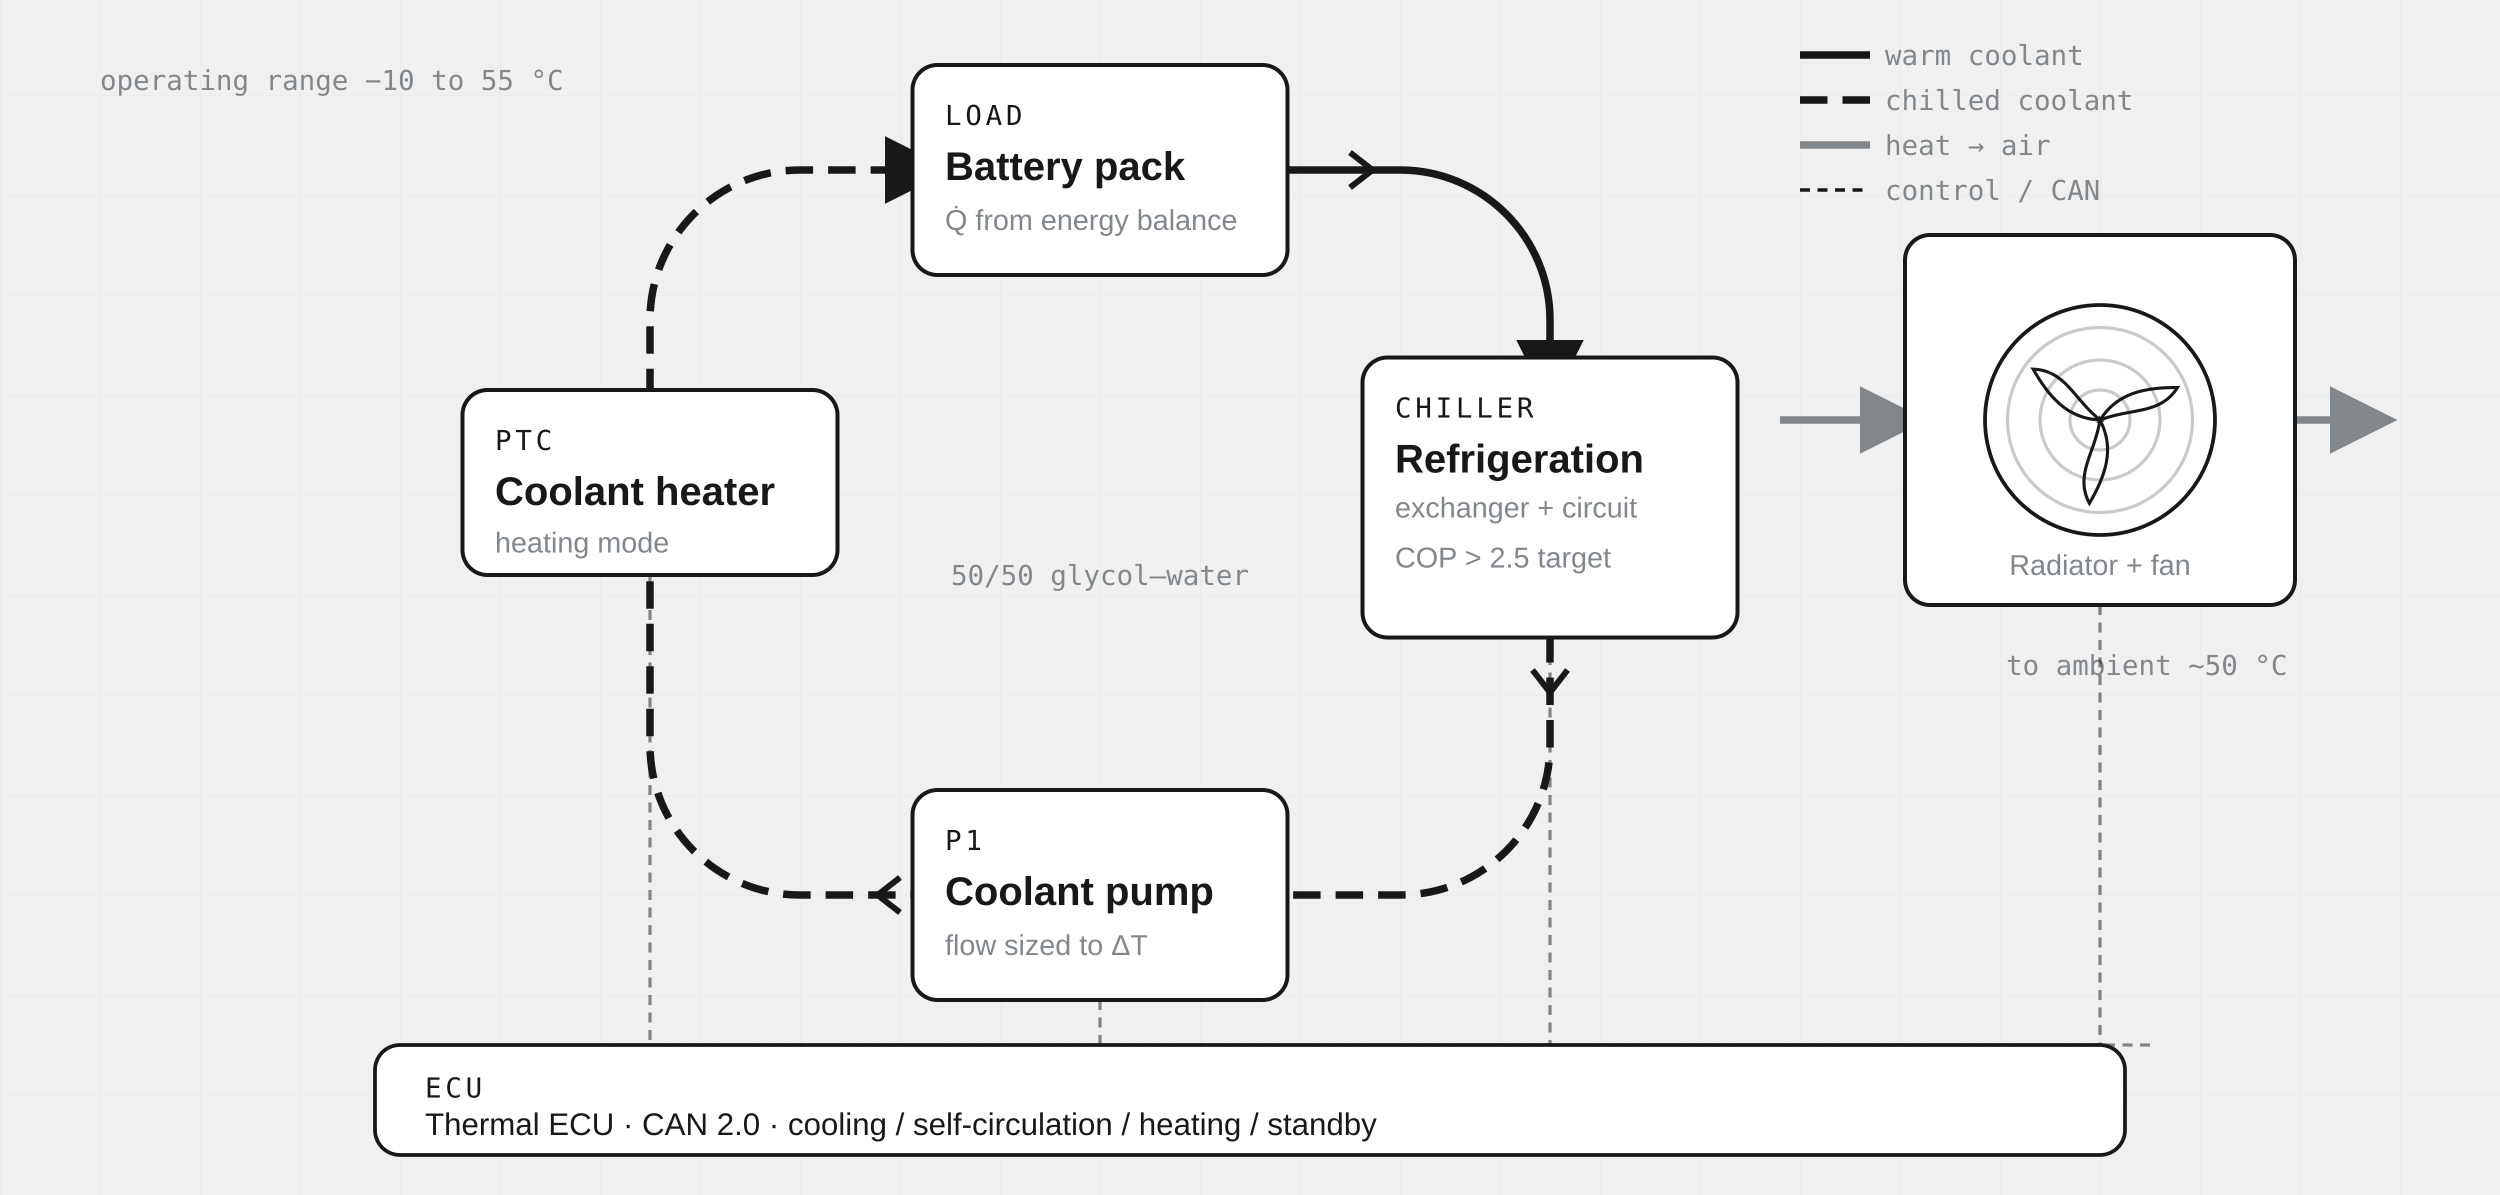
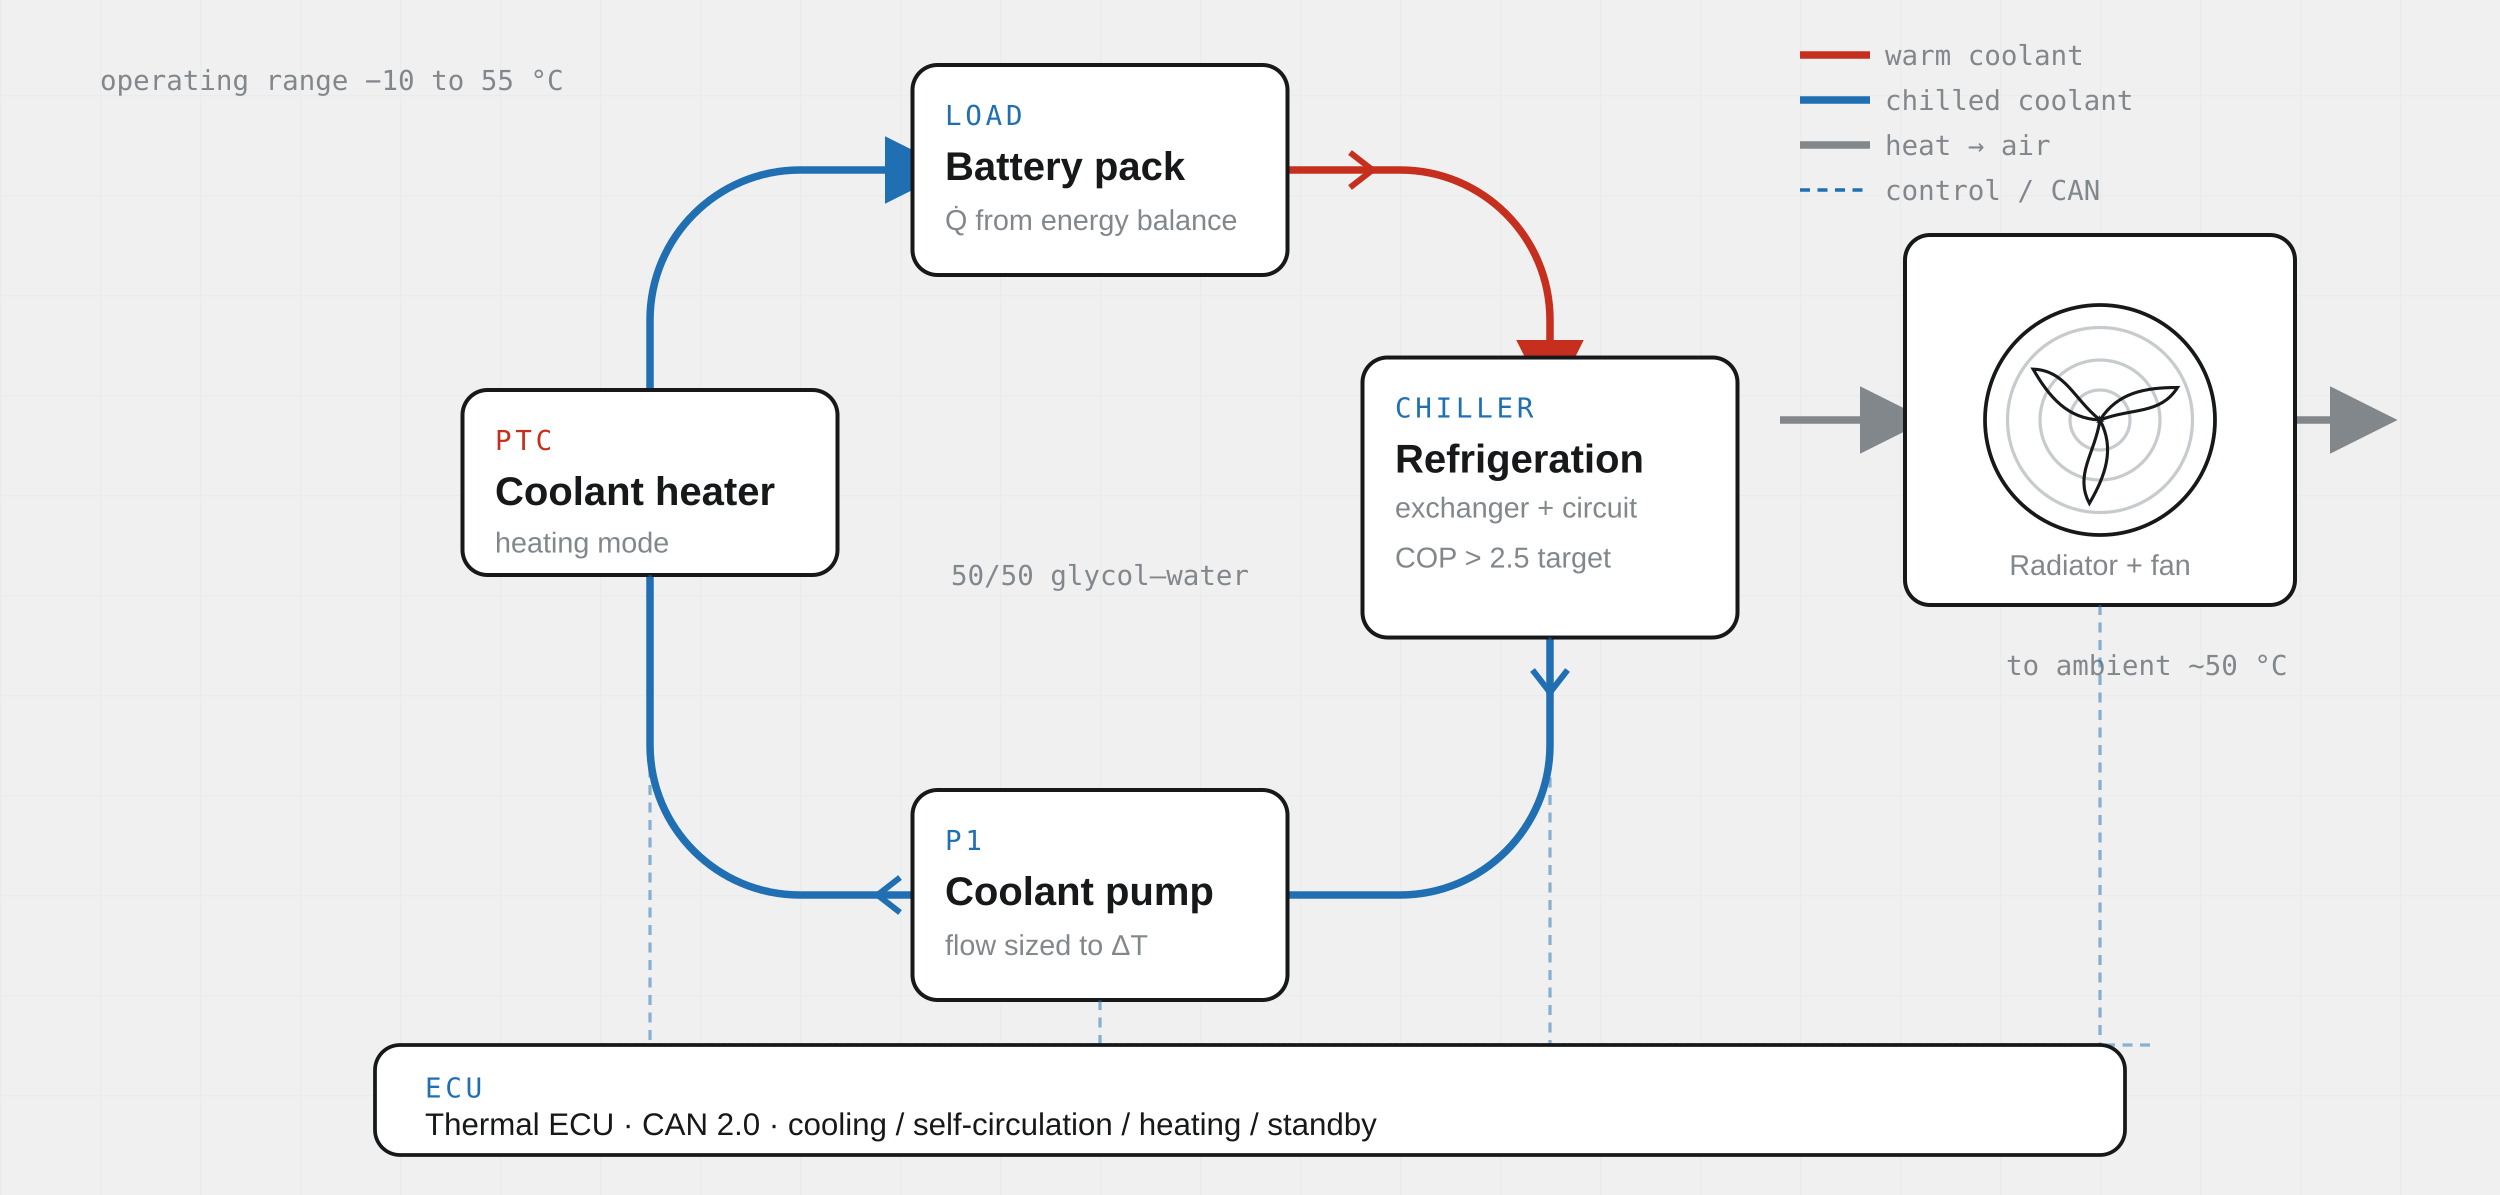
<svg xmlns="http://www.w3.org/2000/svg" width="1000" height="478" viewBox="0 82 1000 478" font-family="Archivo, 'Helvetica Neue', Arial, sans-serif">
  <defs>
-     <marker id="aA" markerWidth="9" markerHeight="9" refX="6" refY="4.5" orient="auto">
-       <path d="M0 0L9 4.5L0 9z" fill="#16181a" />
+     <marker id="aA" class="mk mk--hot" markerWidth="9" markerHeight="9" refX="6" refY="4.5" orient="auto">
+       <path d="M0 0L9 4.5L0 9z" fill="#c62f1e" />
    </marker>
-     <marker id="aC" markerWidth="9" markerHeight="9" refX="6" refY="4.5" orient="auto">
-       <path d="M0 0L9 4.5L0 9z" fill="#16181a" />
+     <marker id="aC" class="mk mk--cold" markerWidth="9" markerHeight="9" refX="6" refY="4.5" orient="auto">
+       <path d="M0 0L9 4.5L0 9z" fill="#1f6fb2" />
    </marker>
    <marker id="aG" markerWidth="9" markerHeight="9" refX="6" refY="4.5" orient="auto">
      <path d="M0 0L9 4.5L0 9z" fill="#82878c" />
    </marker>
    <pattern id="grid" width="40" height="40" patternUnits="userSpaceOnUse">
      <path d="M40 0H0V40" fill="none" stroke="#e9ebec" stroke-width="1" />
    </pattern>
  </defs>
  <rect width="1000" height="560" fill="url(#grid)" />
  <g font-family="ui-monospace, monospace" font-size="11" fill="#82878c">
-     <line x1="720" y1="104" x2="748" y2="104" stroke="#16181a" stroke-width="3" />
+     <line x1="720" y1="104" x2="748" y2="104" stroke="#c62f1e" stroke-width="3" />
    <text x="754" y="108">warm coolant</text>
-     <line x1="720" y1="122" x2="748" y2="122" stroke="#16181a" stroke-width="3" stroke-dasharray="11 6" />
+     <line x1="720" y1="122" x2="748" y2="122" stroke="#1f6fb2" stroke-width="3" />
    <text x="754" y="126">chilled coolant</text>
    <line x1="720" y1="140" x2="748" y2="140" stroke="#82878c" stroke-width="3" />
    <text x="754" y="144">heat → air</text>
-     <line x1="720" y1="158" x2="748" y2="158" stroke="#16181a" stroke-width="1.4" stroke-dasharray="4 3" />
+     <line x1="720" y1="158" x2="748" y2="158" stroke="#1f6fb2" stroke-width="1.4" stroke-dasharray="4 3" />
    <text x="754" y="162">control / CAN</text>
  </g>
-   <path d="M 440 150 H 560 A 60 60 0 0 1 620 210 V 236" fill="none" stroke="#16181a" stroke-width="3" marker-end="url(#aA)" />
-   <path d="M 620 336 V 380 A 60 60 0 0 1 560 440 H 320 A 60 60 0 0 1 260 380 V 210 A 60 60 0 0 1 320 150 H 372" fill="none" stroke="#16181a" stroke-width="3" stroke-dasharray="11 6" marker-end="url(#aC)" />
-   <path d="M 540 143 l 9 7 l -9 7" fill="none" stroke="#16181a" stroke-width="2.4" />
-   <path d="M 627 350 l -7 9 l -7 -9" fill="none" stroke="#16181a" stroke-width="2.4" />
-   <path d="M 360 447 l -9 -7 l 9 -7" fill="none" stroke="#16181a" stroke-width="2.4" />
-   <path d="M 253 250 l 7 -9 l 7 9" fill="none" stroke="#16181a" stroke-width="2.4" />
+   <path class="flow flow--hot" d="M 440 150 H 560 A 60 60 0 0 1 620 210 V 236" fill="none" stroke="#c62f1e" stroke-width="3" marker-end="url(#aA)" />
+   <path class="flow flow--cold" d="M 620 336 V 380 A 60 60 0 0 1 560 440 H 320 A 60 60 0 0 1 260 380 V 210 A 60 60 0 0 1 320 150 H 372" fill="none" stroke="#1f6fb2" stroke-width="3" marker-end="url(#aC)" />
+   <path d="M 540 143 l 9 7 l -9 7" fill="none" stroke="#c62f1e" stroke-width="2.4" />
+   <path d="M 627 350 l -7 9 l -7 -9" fill="none" stroke="#1f6fb2" stroke-width="2.4" />
+   <path d="M 360 447 l -9 -7 l 9 -7" fill="none" stroke="#1f6fb2" stroke-width="2.4" />
+   <path d="M 253 250 l 7 -9 l 7 9" fill="none" stroke="#1f6fb2" stroke-width="2.4" />
  <text x="440" y="316" font-family="ui-monospace, monospace" font-size="11" fill="#82878c" text-anchor="middle">50/50 glycol–water</text>
  <path d="M 712 250 H 762" fill="none" stroke="#82878c" stroke-width="3" marker-end="url(#aG)" />
  <path d="M 918 250 H 950" fill="none" stroke="#82878c" stroke-width="3" marker-end="url(#aG)" />
  <text x="915" y="352" font-family="ui-monospace, monospace" font-size="11" fill="#82878c" text-anchor="end">to ambient ~50 °C</text>
  <g>
    <rect x="365" y="108" width="150" height="84" rx="10" fill="#ffffff" stroke="#16181a" stroke-width="1.6" />
-     <text x="378" y="132" font-family="ui-monospace, monospace" font-size="11" letter-spacing="1.5" fill="#16181a">LOAD</text>
+     <text x="378" y="132" font-family="ui-monospace, monospace" font-size="11" letter-spacing="1.5" fill="#1f6fb2">LOAD</text>
    <text x="378" y="154" font-size="16" font-weight="600" fill="#16181a">Battery pack</text>
    <text x="378" y="174" font-size="11.5" fill="#82878c">Q̇ from energy balance</text>
  </g>
  <g>
    <rect x="365" y="398" width="150" height="84" rx="10" fill="#ffffff" stroke="#16181a" stroke-width="1.6" />
-     <text x="378" y="422" font-family="ui-monospace, monospace" font-size="11" letter-spacing="1.5" fill="#16181a">P1</text>
+     <text x="378" y="422" font-family="ui-monospace, monospace" font-size="11" letter-spacing="1.5" fill="#1f6fb2">P1</text>
    <text x="378" y="444" font-size="16" font-weight="600" fill="#16181a">Coolant pump</text>
    <text x="378" y="464" font-size="11.5" fill="#82878c">flow sized to ΔT</text>
  </g>
  <g>
    <rect x="545" y="225" width="150" height="112" rx="10" fill="#ffffff" stroke="#16181a" stroke-width="1.6" />
-     <text x="558" y="249" font-family="ui-monospace, monospace" font-size="11" letter-spacing="1.5" fill="#16181a">CHILLER</text>
+     <text x="558" y="249" font-family="ui-monospace, monospace" font-size="11" letter-spacing="1.5" fill="#1f6fb2">CHILLER</text>
    <text x="558" y="271" font-size="16" font-weight="600" fill="#16181a">Refrigeration</text>
    <text x="558" y="289" font-size="11.5" fill="#82878c">exchanger + circuit</text>
    <text x="558" y="309" font-size="11.5" fill="#82878c">COP &gt; 2.5 target</text>
  </g>
  <g>
    <rect x="185" y="238" width="150" height="74" rx="10" fill="#ffffff" stroke="#16181a" stroke-width="1.6" />
-     <text x="198" y="262" font-family="ui-monospace, monospace" font-size="11" letter-spacing="1.5" fill="#16181a">PTC</text>
+     <text x="198" y="262" font-family="ui-monospace, monospace" font-size="11" letter-spacing="1.5" fill="#c62f1e">PTC</text>
    <text x="198" y="284" font-size="16" font-weight="600" fill="#16181a">Coolant heater</text>
    <text x="198" y="303" font-size="11.5" fill="#82878c">heating mode</text>
  </g>
  <g>
    <rect x="762" y="176" width="156" height="148" rx="10" fill="#ffffff" stroke="#16181a" stroke-width="1.6" />
    <g transform="translate(840,250)">
      <circle r="46" fill="#ffffff" stroke="#16181a" stroke-width="1.5" />
      <g stroke="#c7cbce" stroke-width="1.3" fill="none">
        <circle r="37" />
        <circle r="24" />
        <circle r="12" />
      </g>
-       <g fill="none" stroke="#16181a" stroke-width="1.25">
+       <g class="fan" fill="none" stroke="#16181a" stroke-width="1.25">
+         <circle r="34" fill="none" stroke="none" />
        <path d="M0 0C13 -5 24 -2 31 -13C18 -13 7 -11 0 0Z" />
        <path d="M0 0C13 -5 24 -2 31 -13C18 -13 7 -11 0 0Z" transform="rotate(120)" />
        <path d="M0 0C13 -5 24 -2 31 -13C18 -13 7 -11 0 0Z" transform="rotate(240)" />
      </g>
    </g>
    <text x="840" y="312" font-size="11.5" fill="#82878c" text-anchor="middle">Radiator + fan</text>
  </g>
-   <g stroke="#16181a" stroke-width="1.3" stroke-dasharray="4 3" opacity="0.5" fill="none">
+   <g stroke="#1f6fb2" stroke-width="1.3" stroke-dasharray="4 3" opacity="0.5" fill="none">
    <path d="M 440 482 V 500" />
    <path d="M 260 312 V 500" />
    <path d="M 620 337 V 500" />
    <path d="M 840 324 V 500" />
    <path d="M 240 500 H 860" />
  </g>
  <rect x="150" y="500" width="700" height="44" rx="10" fill="#ffffff" stroke="#16181a" stroke-width="1.5" />
-   <text x="170" y="521" font-family="ui-monospace, monospace" font-size="11" letter-spacing="1.5" fill="#16181a">ECU</text>
+   <text x="170" y="521" font-family="ui-monospace, monospace" font-size="11" letter-spacing="1.5" fill="#1f6fb2">ECU</text>
  <text x="170" y="536" font-size="12.5" fill="#16181a">Thermal ECU · CAN 2.0 · cooling / self-circulation / heating / standby</text>
  <text x="40" y="118" font-family="ui-monospace, monospace" font-size="11" fill="#82878c">operating range −10 to 55 °C</text>
</svg>
